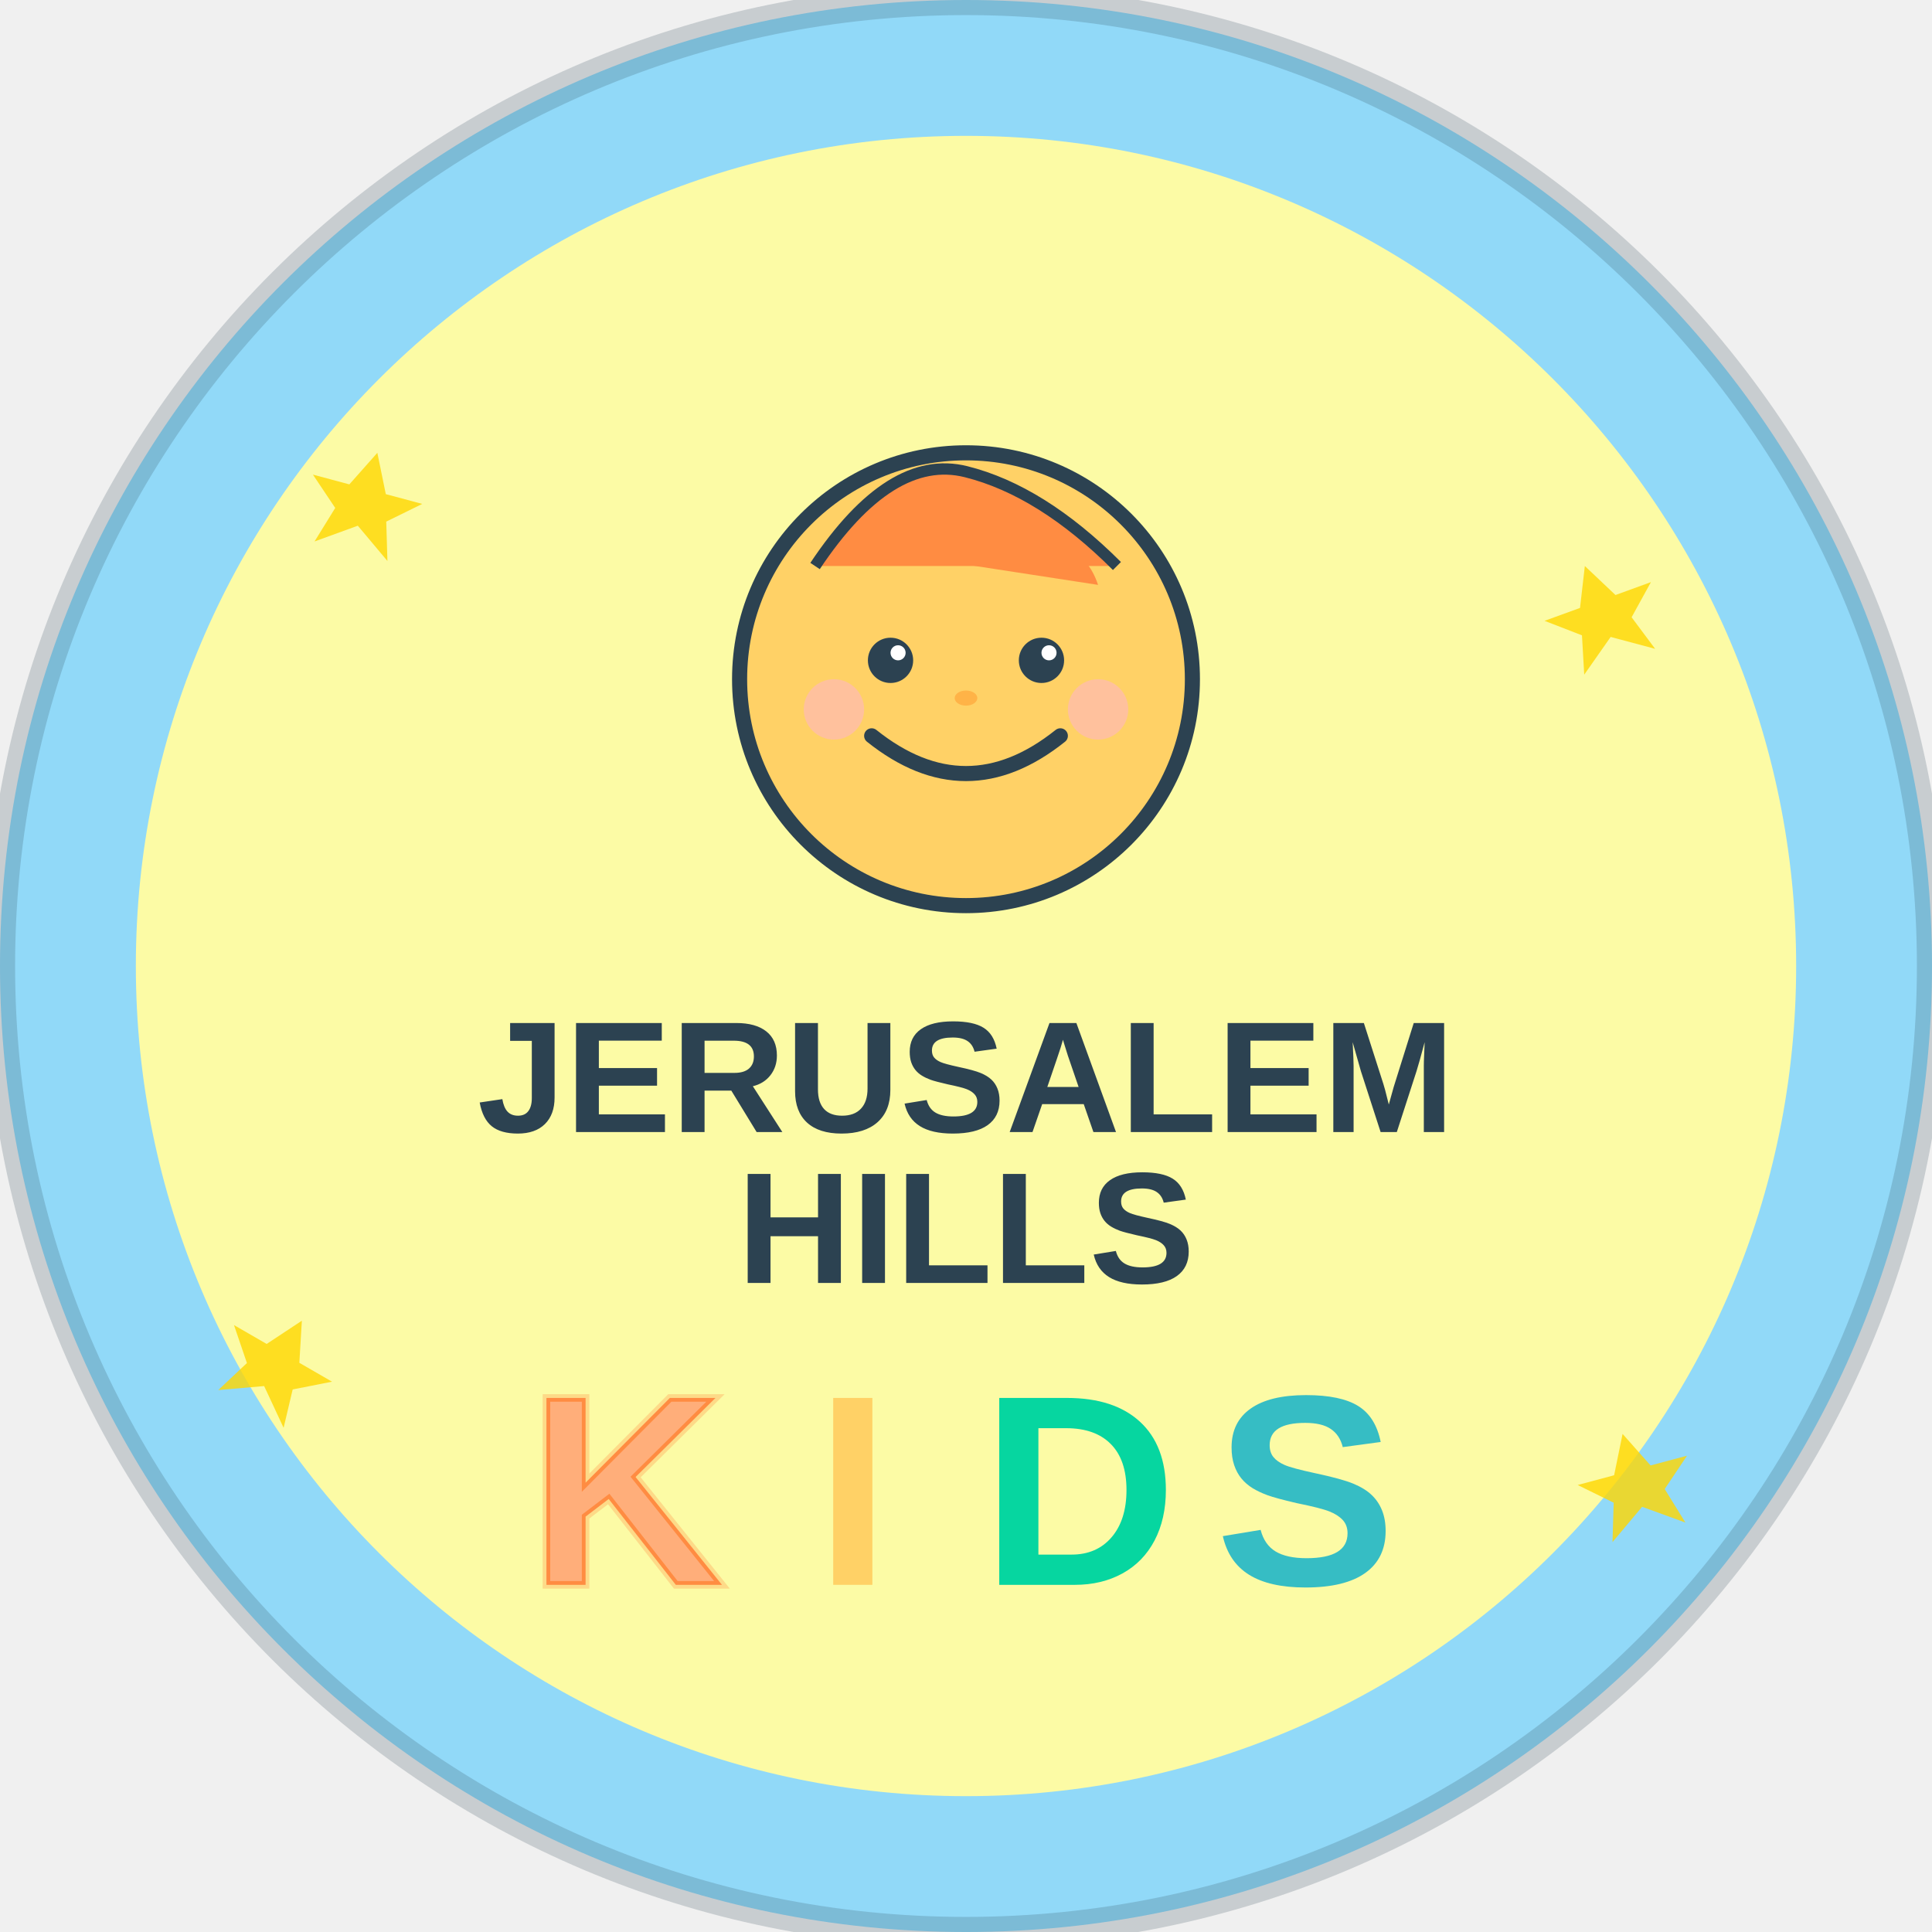
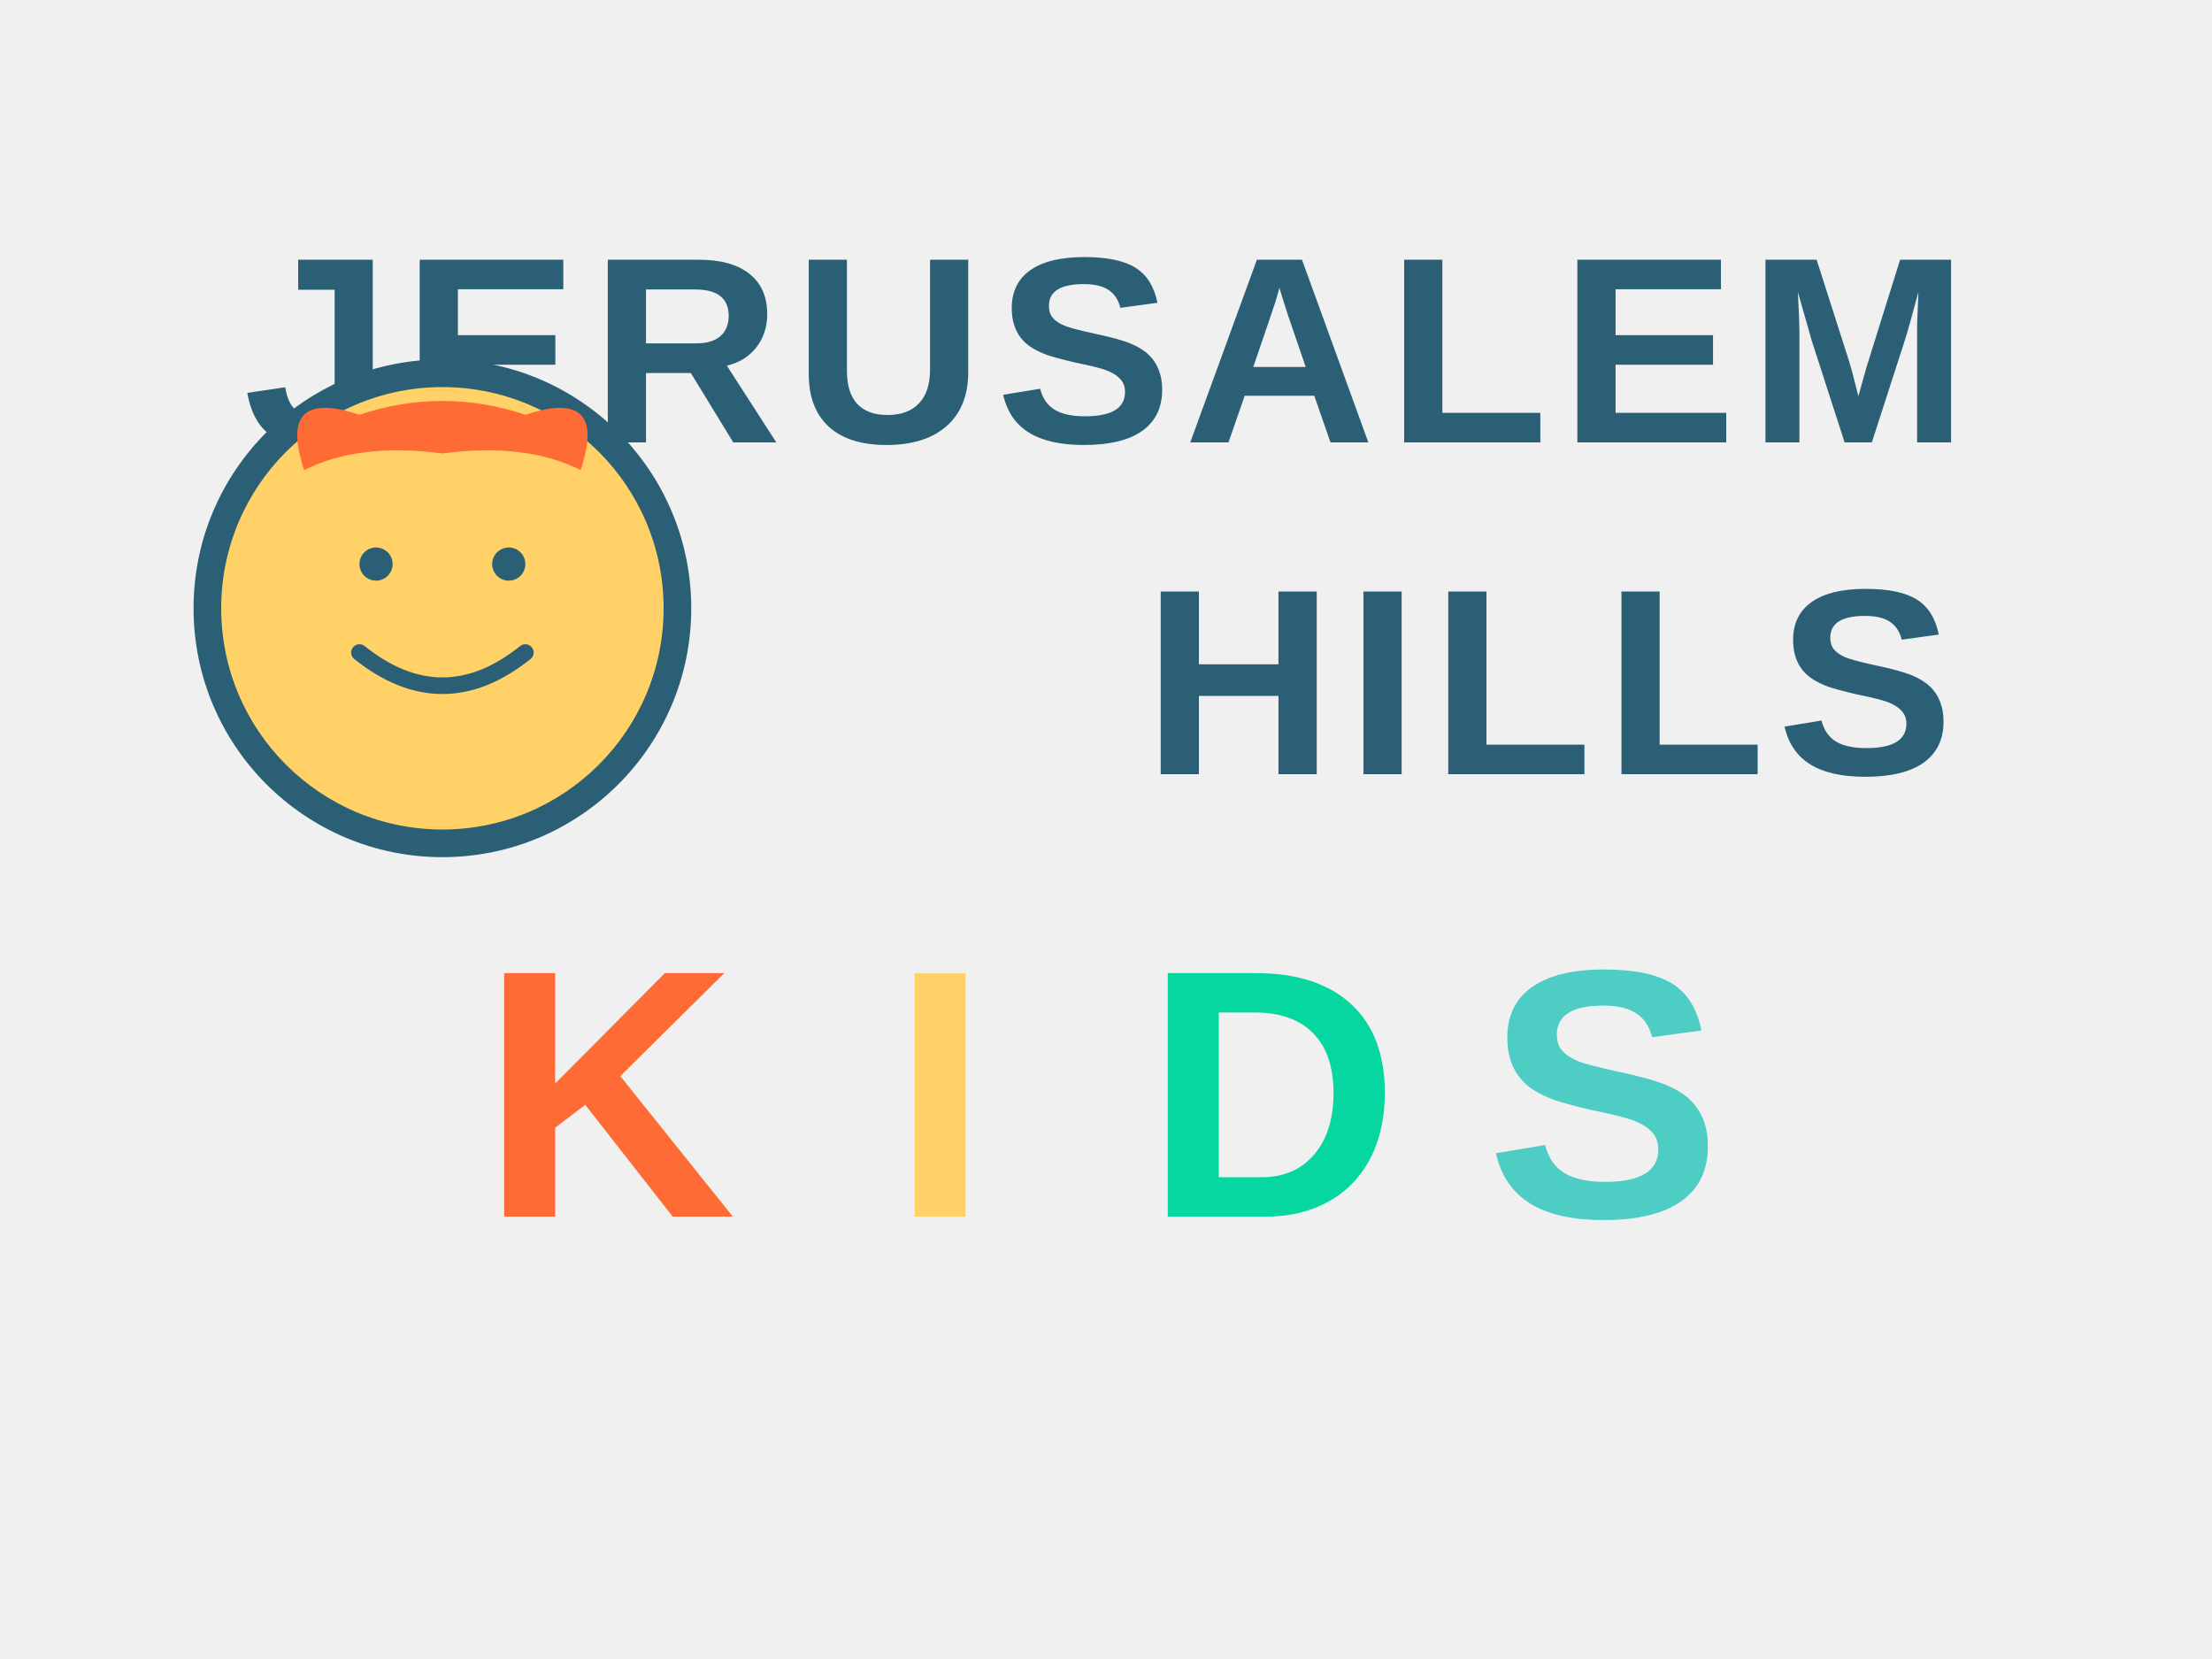
- <svg xmlns="http://www.w3.org/2000/svg" width="512" height="512" viewBox="0 0 512 512">
-   <circle cx="256" cy="256" r="256" fill="#91D9F8" />
-   <circle cx="256" cy="256" r="220" fill="#FCFBA5" />
-   <g id="kid-face" transform="translate(256, 180)">
-     <circle cx="0" cy="0" r="60" fill="#FFD166" stroke="#2C4251" stroke-width="4" />
-     <path d="M -40 -30 Q -20 -60, 0 -55 Q 20 -50, 40 -30" fill="#FF8C42" stroke="#2C4251" stroke-width="3" />
-     <path d="M -30 -35 Q -10 -50, 10 -35 Q 30 -40, 35 -25" fill="#FF8C42" />
-     <circle cx="-20" cy="-5" r="6" fill="#2C4251" />
-     <circle cx="20" cy="-5" r="6" fill="#2C4251" />
-     <circle cx="-18" cy="-7" r="2" fill="#FFFFFF" />
-     <circle cx="22" cy="-7" r="2" fill="#FFFFFF" />
-     <ellipse cx="0" cy="5" rx="3" ry="2" fill="#FFB347" />
-     <path d="M -25 15 Q 0 35, 25 15" stroke="#2C4251" stroke-width="4" fill="none" stroke-linecap="round" />
-     <circle cx="-35" cy="8" r="8" fill="#FFB6C1" opacity="0.6" />
-     <circle cx="35" cy="8" r="8" fill="#FFB6C1" opacity="0.6" />
+ <svg xmlns="http://www.w3.org/2000/svg" width="400" height="300" viewBox="0 0 400 300">
+   <rect width="400" height="300" fill="transparent" />
+   <text x="200" y="80" font-family="Arial, Helvetica, sans-serif" font-size="48" font-weight="bold" fill="#2B5F75" text-anchor="middle" letter-spacing="2px">JERUSALEM</text>
+   <text x="280" y="140" font-family="Arial, Helvetica, sans-serif" font-size="48" font-weight="bold" fill="#2B5F75" text-anchor="middle" letter-spacing="2px">HILLS</text>
+   <g id="kid-character" transform="translate(80, 110)">
+     <circle cx="0" cy="0" r="45" fill="#2B5F75" stroke="none" />
+     <circle cx="0" cy="0" r="40" fill="#FFD166" />
+     <path d="M -25 -25 Q -30 -40, -15 -35 Q 0 -40, 15 -35 Q 30 -40, 25 -25 Q 15 -30, 0 -28 Q -15 -30, -25 -25" fill="#FF6B35" />
+     <circle cx="-12" cy="-8" r="3" fill="#2B5F75" />
+     <circle cx="12" cy="-8" r="3" fill="#2B5F75" />
+     <path d="M -15 8 Q 0 20, 15 8" stroke="#2B5F75" stroke-width="3" fill="none" stroke-linecap="round" />
  </g>
-   <text x="256" y="300" font-family="Arial Black, Arial, sans-serif" font-size="42" font-weight="900" fill="#2C4251" text-anchor="middle">JERUSALEM</text>
-   <text x="256" y="340" font-family="Arial Black, Arial, sans-serif" font-size="42" font-weight="900" fill="#2C4251" text-anchor="middle">HILLS</text>
-   <g id="kids-text" transform="translate(256, 420)">
-     <text x="-90" y="0" font-family="Arial Black, Arial, sans-serif" font-size="72" font-weight="900" fill="#FF8C42" text-anchor="middle">K</text>
-     <text x="-90" y="0" font-family="Arial Black, Arial, sans-serif" font-size="72" font-weight="900" fill="#FFFFFF" text-anchor="middle" stroke="#FF8C42" stroke-width="2" opacity="0.3">K</text>
-     <text x="-30" y="0" font-family="Arial Black, Arial, sans-serif" font-size="72" font-weight="900" fill="#FFD166" text-anchor="middle">I</text>
-     <text x="30" y="0" font-family="Arial Black, Arial, sans-serif" font-size="72" font-weight="900" fill="#06D6A0" text-anchor="middle">D</text>
-     <text x="90" y="0" font-family="Arial Black, Arial, sans-serif" font-size="72" font-weight="900" fill="#36BDC4" text-anchor="middle">S</text>
+   <g id="kids-letters" transform="translate(200, 220)">
+     <text x="-90" y="0" font-family="Arial, Helvetica, sans-serif" font-size="64" font-weight="bold" fill="#FF6B35" text-anchor="middle">K</text>
+     <text x="-30" y="0" font-family="Arial, Helvetica, sans-serif" font-size="64" font-weight="bold" fill="#FFD166" text-anchor="middle">I</text>
+     <text x="30" y="0" font-family="Arial, Helvetica, sans-serif" font-size="64" font-weight="bold" fill="#06D6A0" text-anchor="middle">D</text>
+     <text x="90" y="0" font-family="Arial, Helvetica, sans-serif" font-size="64" font-weight="bold" fill="#4ECDC4" text-anchor="middle">S</text>
  </g>
-   <g fill="#FFD700" opacity="0.8">
-     <polygon points="100,120 105,130 115,130 107,137 110,147 100,140 90,147 93,137 85,130 95,130" transform="rotate(15 100 120)" />
-     <polygon points="420,150 425,160 435,160 427,167 430,177 420,170 410,177 413,167 405,160 415,160" transform="rotate(-20 420 150)" />
-     <polygon points="80,350 85,360 95,360 87,367 90,377 80,370 70,377 73,367 65,360 75,360" transform="rotate(30 80 350)" />
-     <polygon points="430,380 435,390 445,390 437,397 440,407 430,400 420,407 423,397 415,390 425,390" transform="rotate(-15 430 380)" />
-   </g>
-   <circle cx="256" cy="256" r="256" fill="none" stroke="rgba(44, 66, 81, 0.2)" stroke-width="8" />
</svg>
